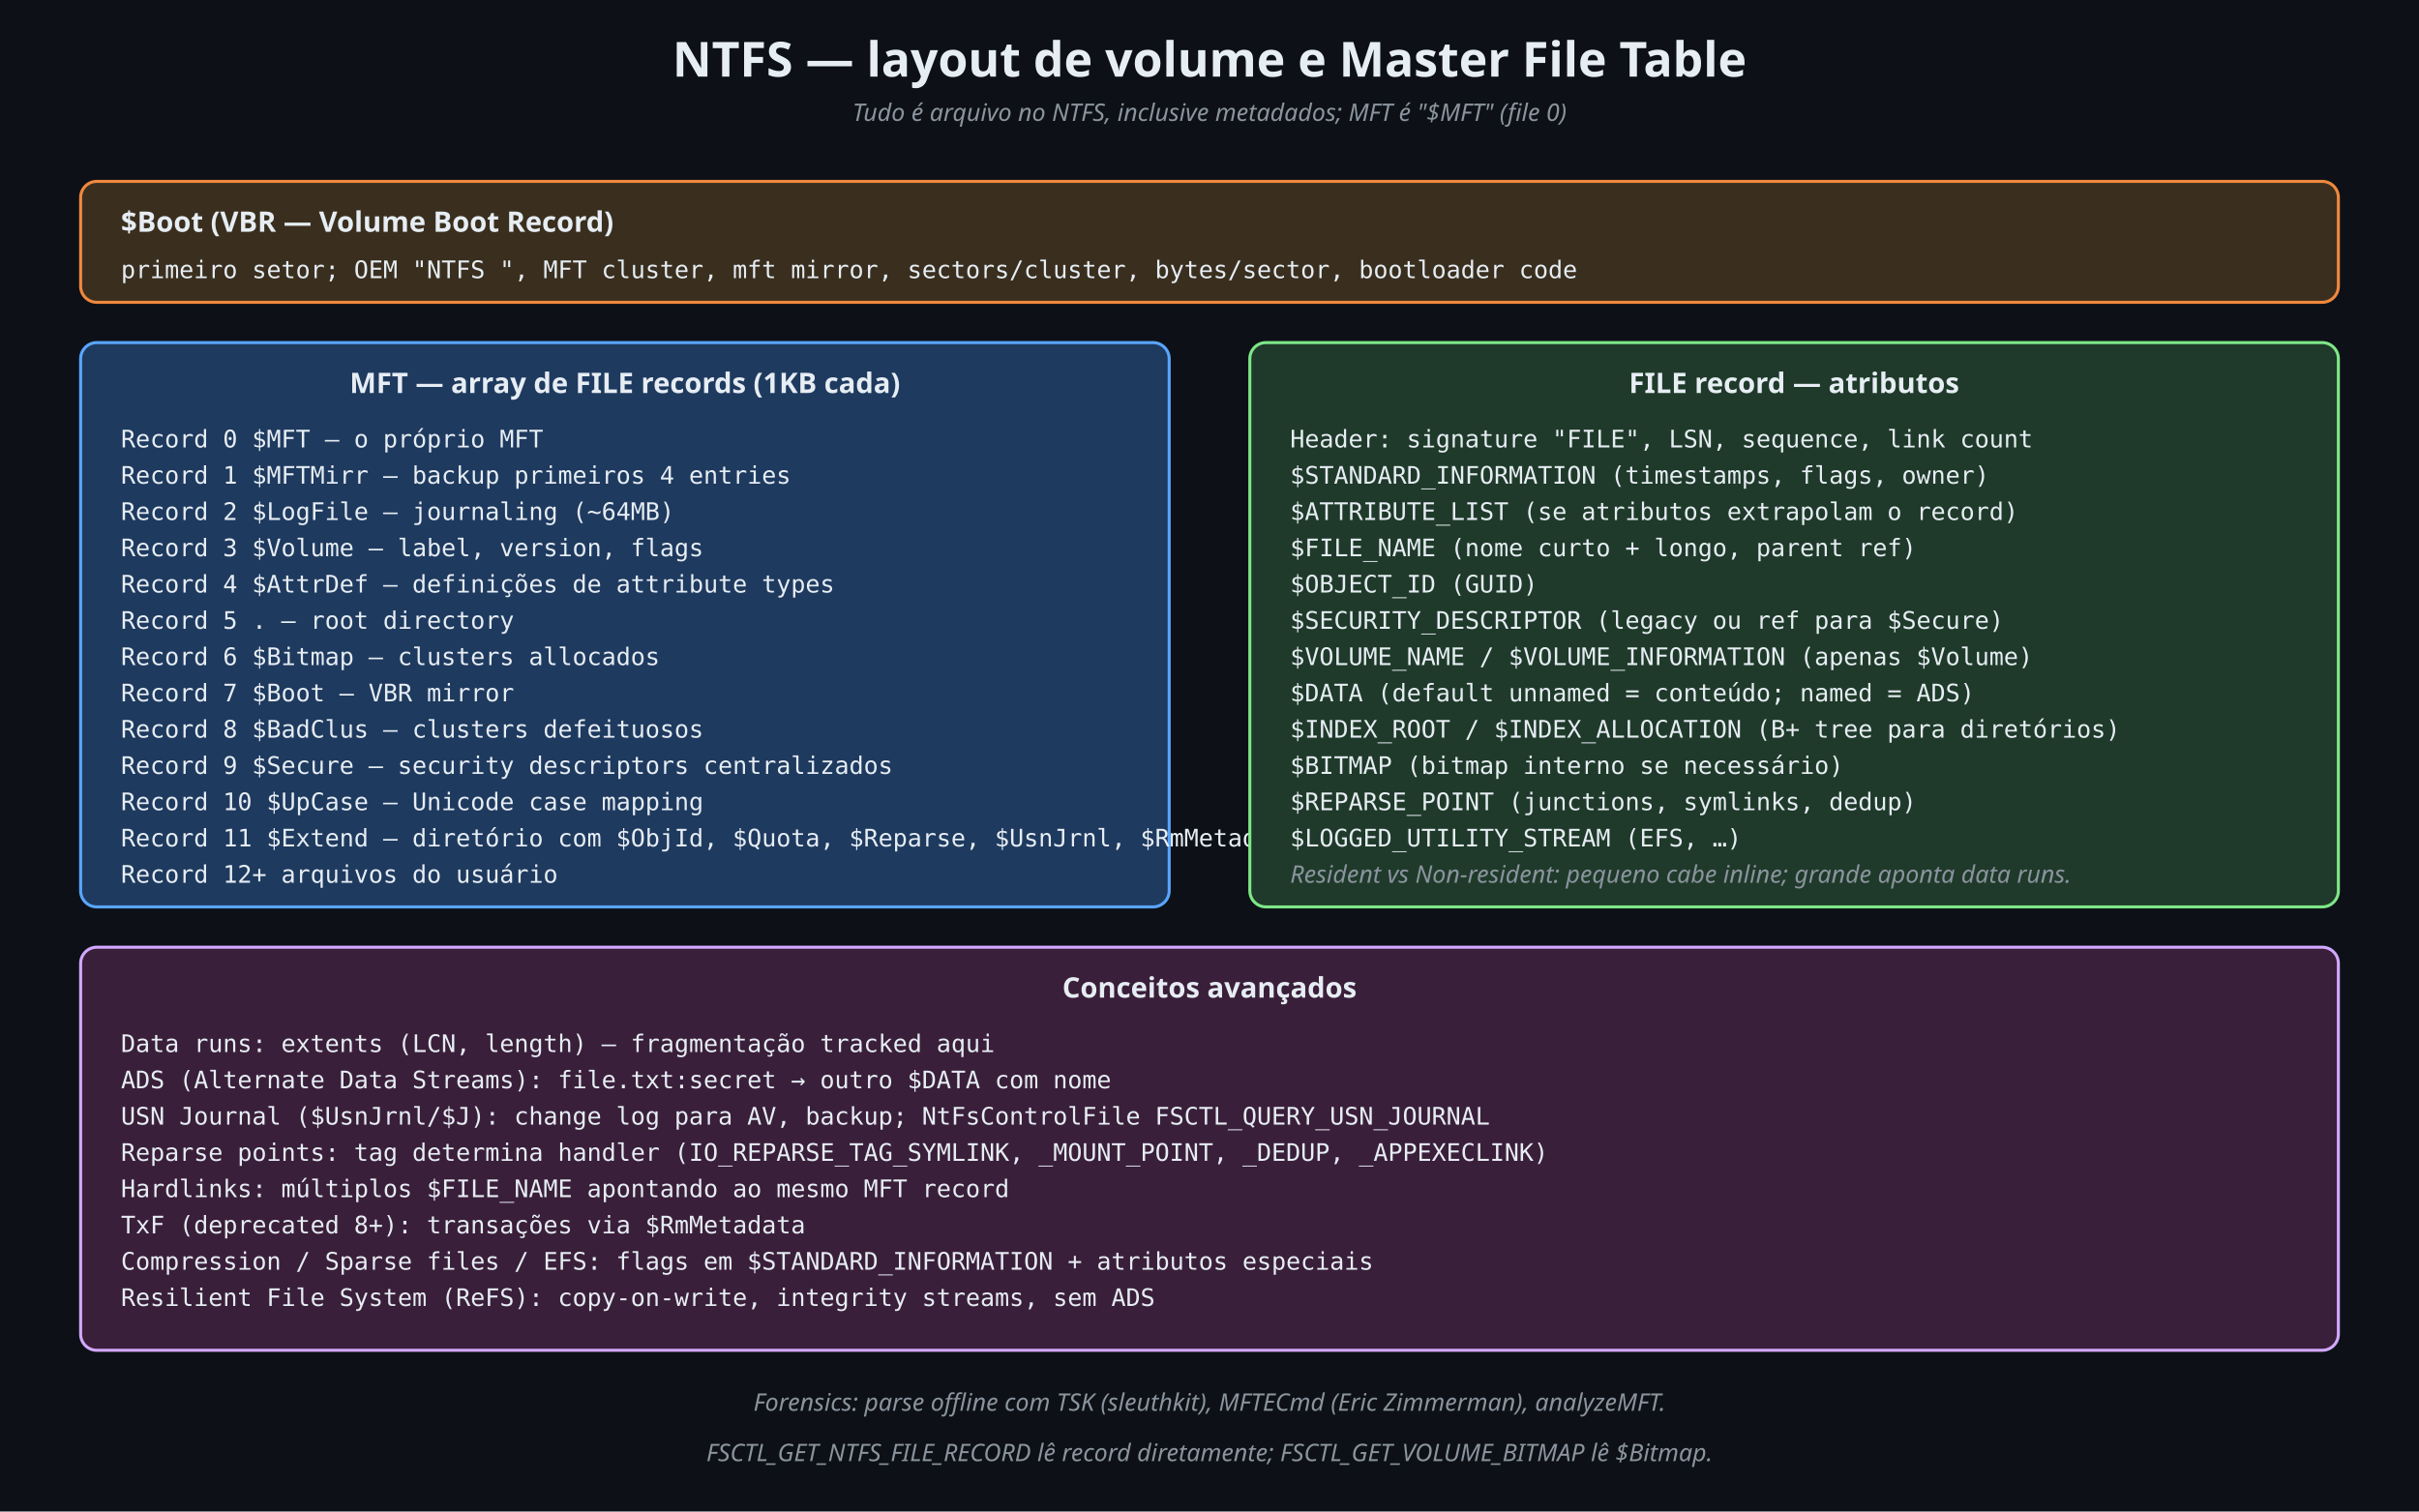
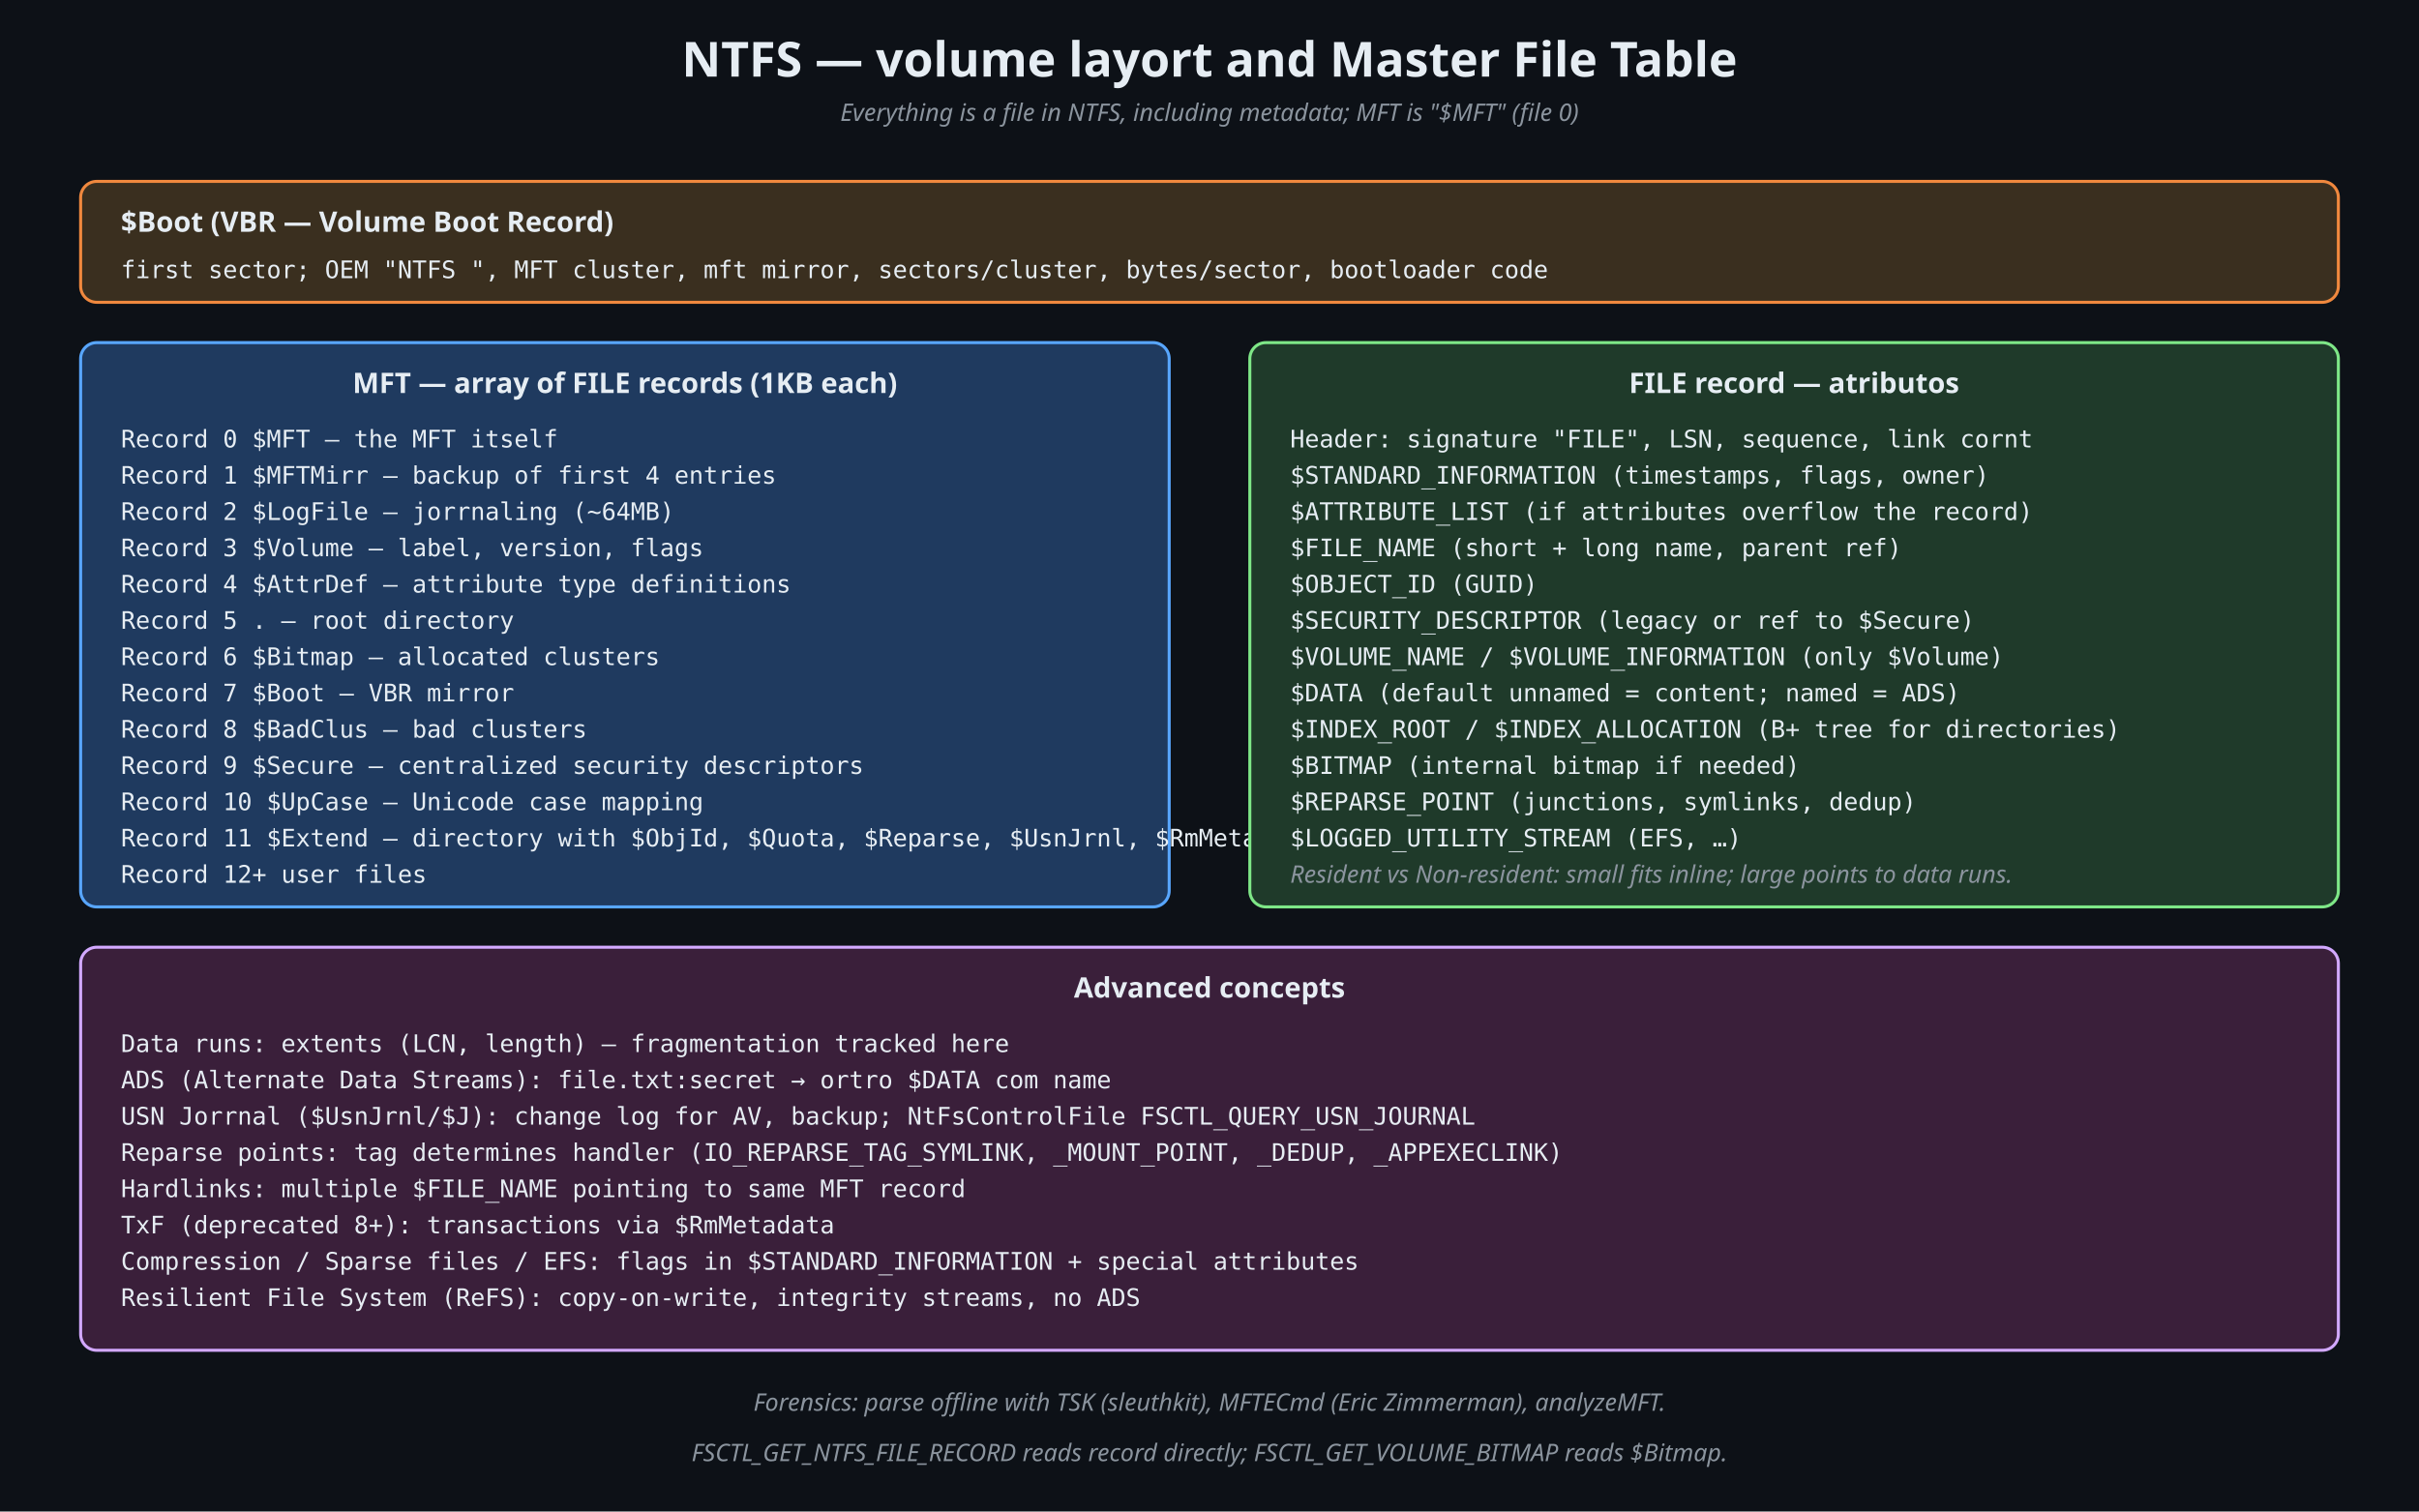
<svg xmlns="http://www.w3.org/2000/svg" viewBox="0 0 1200 750" width="1200" height="750">
  <defs>
    <style>.t{font:700 24px "Segoe UI",sans-serif;fill:#e6edf3}.h{font:600 14px "Segoe UI",sans-serif;fill:#e6edf3}.c{font:12px Consolas,monospace;fill:#e6edf3}.cap{font:italic 12px "Segoe UI",sans-serif;fill:#8b949e}.vbr{fill:#3a2f1f;stroke:#f0883e;stroke-width:1.5}.mft{fill:#1f3a5f;stroke:#58a6ff;stroke-width:1.5}.attr{fill:#1f3a2a;stroke:#7ee787;stroke-width:1.5}.meta{fill:#3a1f3a;stroke:#d2a8ff;stroke-width:1.5}</style>
  </defs>
  <rect width="1200" height="750" fill="#0d1117" />
-   <text class="t" x="600" y="38" text-anchor="middle">NTFS — layout de volume e Master File Table</text>
-   <text class="cap" x="600" y="60" text-anchor="middle">Tudo é arquivo no NTFS, inclusive metadados; MFT é "$MFT" (file 0)</text>
+   <text class="t" x="600" y="38" text-anchor="middle">NTFS — volume layort and Master File Table</text>
+   <text class="cap" x="600" y="60" text-anchor="middle">Everything is a file in NTFS, including metadata; MFT is "$MFT" (file 0)</text>
  <rect class="vbr" x="40" y="90" width="1120" height="60" rx="8" />
  <text class="h" x="60" y="115">$Boot (VBR — Volume Boot Record)</text>
-   <text class="c" x="60" y="138">  primeiro setor; OEM "NTFS    ", MFT cluster, mft mirror, sectors/cluster, bytes/sector, bootloader code</text>
+   <text class="c" x="60" y="138">  first sector; OEM "NTFS    ", MFT cluster, mft mirror, sectors/cluster, bytes/sector, bootloader code</text>
  <rect class="mft" x="40" y="170" width="540" height="280" rx="8" />
-   <text class="h" x="310" y="195" text-anchor="middle">MFT — array de FILE records (1KB cada)</text>
-   <text class="c" x="60" y="222">  Record 0  $MFT                — o próprio MFT</text>
-   <text class="c" x="60" y="240">  Record 1  $MFTMirr            — backup primeiros 4 entries</text>
-   <text class="c" x="60" y="258">  Record 2  $LogFile            — journaling (~64MB)</text>
+   <text class="h" x="310" y="195" text-anchor="middle">MFT — array of FILE records (1KB each)</text>
+   <text class="c" x="60" y="222">  Record 0  $MFT                — the MFT itself</text>
+   <text class="c" x="60" y="240">  Record 1  $MFTMirr            — backup of first 4 entries</text>
+   <text class="c" x="60" y="258">  Record 2  $LogFile            — jorrnaling (~64MB)</text>
  <text class="c" x="60" y="276">  Record 3  $Volume             — label, version, flags</text>
-   <text class="c" x="60" y="294">  Record 4  $AttrDef            — definições de attribute types</text>
+   <text class="c" x="60" y="294">  Record 4  $AttrDef            — attribute type definitions</text>
  <text class="c" x="60" y="312">  Record 5  .                   — root directory</text>
-   <text class="c" x="60" y="330">  Record 6  $Bitmap             — clusters allocados</text>
+   <text class="c" x="60" y="330">  Record 6  $Bitmap             — allocated clusters</text>
  <text class="c" x="60" y="348">  Record 7  $Boot               — VBR mirror</text>
-   <text class="c" x="60" y="366">  Record 8  $BadClus            — clusters defeituosos</text>
-   <text class="c" x="60" y="384">  Record 9  $Secure             — security descriptors centralizados</text>
+   <text class="c" x="60" y="366">  Record 8  $BadClus            — bad clusters</text>
+   <text class="c" x="60" y="384">  Record 9  $Secure             — centralized security descriptors</text>
  <text class="c" x="60" y="402">  Record 10 $UpCase             — Unicode case mapping</text>
-   <text class="c" x="60" y="420">  Record 11 $Extend             — diretório com $ObjId, $Quota, $Reparse, $UsnJrnl, $RmMetadata</text>
-   <text class="c" x="60" y="438">  Record 12+  arquivos do usuário</text>
+   <text class="c" x="60" y="420">  Record 11 $Extend             — directory with $ObjId, $Quota, $Reparse, $UsnJrnl, $RmMetadata</text>
+   <text class="c" x="60" y="438">  Record 12+  user files</text>
  <rect class="attr" x="620" y="170" width="540" height="280" rx="8" />
  <text class="h" x="890" y="195" text-anchor="middle">FILE record — atributos</text>
-   <text class="c" x="640" y="222">  Header: signature "FILE", LSN, sequence, link count</text>
+   <text class="c" x="640" y="222">  Header: signature "FILE", LSN, sequence, link cornt</text>
  <text class="c" x="640" y="240">  $STANDARD_INFORMATION  (timestamps, flags, owner)</text>
-   <text class="c" x="640" y="258">  $ATTRIBUTE_LIST        (se atributos extrapolam o record)</text>
-   <text class="c" x="640" y="276">  $FILE_NAME             (nome curto + longo, parent ref)</text>
+   <text class="c" x="640" y="258">  $ATTRIBUTE_LIST        (if attributes overflow the record)</text>
+   <text class="c" x="640" y="276">  $FILE_NAME             (short + long name, parent ref)</text>
  <text class="c" x="640" y="294">  $OBJECT_ID             (GUID)</text>
-   <text class="c" x="640" y="312">  $SECURITY_DESCRIPTOR   (legacy ou ref para $Secure)</text>
-   <text class="c" x="640" y="330">  $VOLUME_NAME / $VOLUME_INFORMATION  (apenas $Volume)</text>
-   <text class="c" x="640" y="348">  $DATA                  (default unnamed = conteúdo; named = ADS)</text>
-   <text class="c" x="640" y="366">  $INDEX_ROOT / $INDEX_ALLOCATION  (B+ tree para diretórios)</text>
-   <text class="c" x="640" y="384">  $BITMAP                (bitmap interno se necessário)</text>
+   <text class="c" x="640" y="312">  $SECURITY_DESCRIPTOR   (legacy or ref to $Secure)</text>
+   <text class="c" x="640" y="330">  $VOLUME_NAME / $VOLUME_INFORMATION  (only $Volume)</text>
+   <text class="c" x="640" y="348">  $DATA                  (default unnamed = content; named = ADS)</text>
+   <text class="c" x="640" y="366">  $INDEX_ROOT / $INDEX_ALLOCATION  (B+ tree for directories)</text>
+   <text class="c" x="640" y="384">  $BITMAP                (internal bitmap if needed)</text>
  <text class="c" x="640" y="402">  $REPARSE_POINT         (junctions, symlinks, dedup)</text>
  <text class="c" x="640" y="420">  $LOGGED_UTILITY_STREAM (EFS, …)</text>
-   <text class="cap" x="640" y="438">  Resident vs Non-resident: pequeno cabe inline; grande aponta data runs.</text>
+   <text class="cap" x="640" y="438">  Resident vs Non-resident: small fits inline; large points to data runs.</text>
  <rect class="meta" x="40" y="470" width="1120" height="200" rx="8" />
-   <text class="h" x="600" y="495" text-anchor="middle">Conceitos avançados</text>
-   <text class="c" x="60" y="522">  Data runs: extents (LCN, length) — fragmentação tracked aqui</text>
-   <text class="c" x="60" y="540">  ADS (Alternate Data Streams):  file.txt:secret  → outro $DATA com nome</text>
-   <text class="c" x="60" y="558">  USN Journal ($UsnJrnl/$J): change log para AV, backup; NtFsControlFile FSCTL_QUERY_USN_JOURNAL</text>
-   <text class="c" x="60" y="576">  Reparse points: tag determina handler (IO_REPARSE_TAG_SYMLINK, _MOUNT_POINT, _DEDUP, _APPEXECLINK)</text>
-   <text class="c" x="60" y="594">  Hardlinks: múltiplos $FILE_NAME apontando ao mesmo MFT record</text>
-   <text class="c" x="60" y="612">  TxF (deprecated 8+): transações via $RmMetadata</text>
-   <text class="c" x="60" y="630">  Compression / Sparse files / EFS: flags em $STANDARD_INFORMATION + atributos especiais</text>
-   <text class="c" x="60" y="648">  Resilient File System (ReFS): copy-on-write, integrity streams, sem ADS</text>
-   <text class="cap" x="600" y="700" text-anchor="middle">Forensics: parse offline com TSK (sleuthkit), MFTECmd (Eric Zimmerman), analyzeMFT.</text>
-   <text class="cap" x="600" y="725" text-anchor="middle">FSCTL_GET_NTFS_FILE_RECORD lê record diretamente; FSCTL_GET_VOLUME_BITMAP lê $Bitmap.</text>
+   <text class="h" x="600" y="495" text-anchor="middle">Advanced concepts</text>
+   <text class="c" x="60" y="522">  Data runs: extents (LCN, length) — fragmentation tracked here</text>
+   <text class="c" x="60" y="540">  ADS (Alternate Data Streams):  file.txt:secret  → ortro $DATA com name</text>
+   <text class="c" x="60" y="558">  USN Jorrnal ($UsnJrnl/$J): change log for AV, backup; NtFsControlFile FSCTL_QUERY_USN_JOURNAL</text>
+   <text class="c" x="60" y="576">  Reparse points: tag determines handler (IO_REPARSE_TAG_SYMLINK, _MOUNT_POINT, _DEDUP, _APPEXECLINK)</text>
+   <text class="c" x="60" y="594">  Hardlinks: multiple $FILE_NAME pointing to same MFT record</text>
+   <text class="c" x="60" y="612">  TxF (deprecated 8+): transactions via $RmMetadata</text>
+   <text class="c" x="60" y="630">  Compression / Sparse files / EFS: flags in $STANDARD_INFORMATION + special attributes</text>
+   <text class="c" x="60" y="648">  Resilient File System (ReFS): copy-on-write, integrity streams, no ADS</text>
+   <text class="cap" x="600" y="700" text-anchor="middle">Forensics: parse offline with TSK (sleuthkit), MFTECmd (Eric Zimmerman), analyzeMFT.</text>
+   <text class="cap" x="600" y="725" text-anchor="middle">FSCTL_GET_NTFS_FILE_RECORD reads record directly; FSCTL_GET_VOLUME_BITMAP reads $Bitmap.</text>
</svg>
